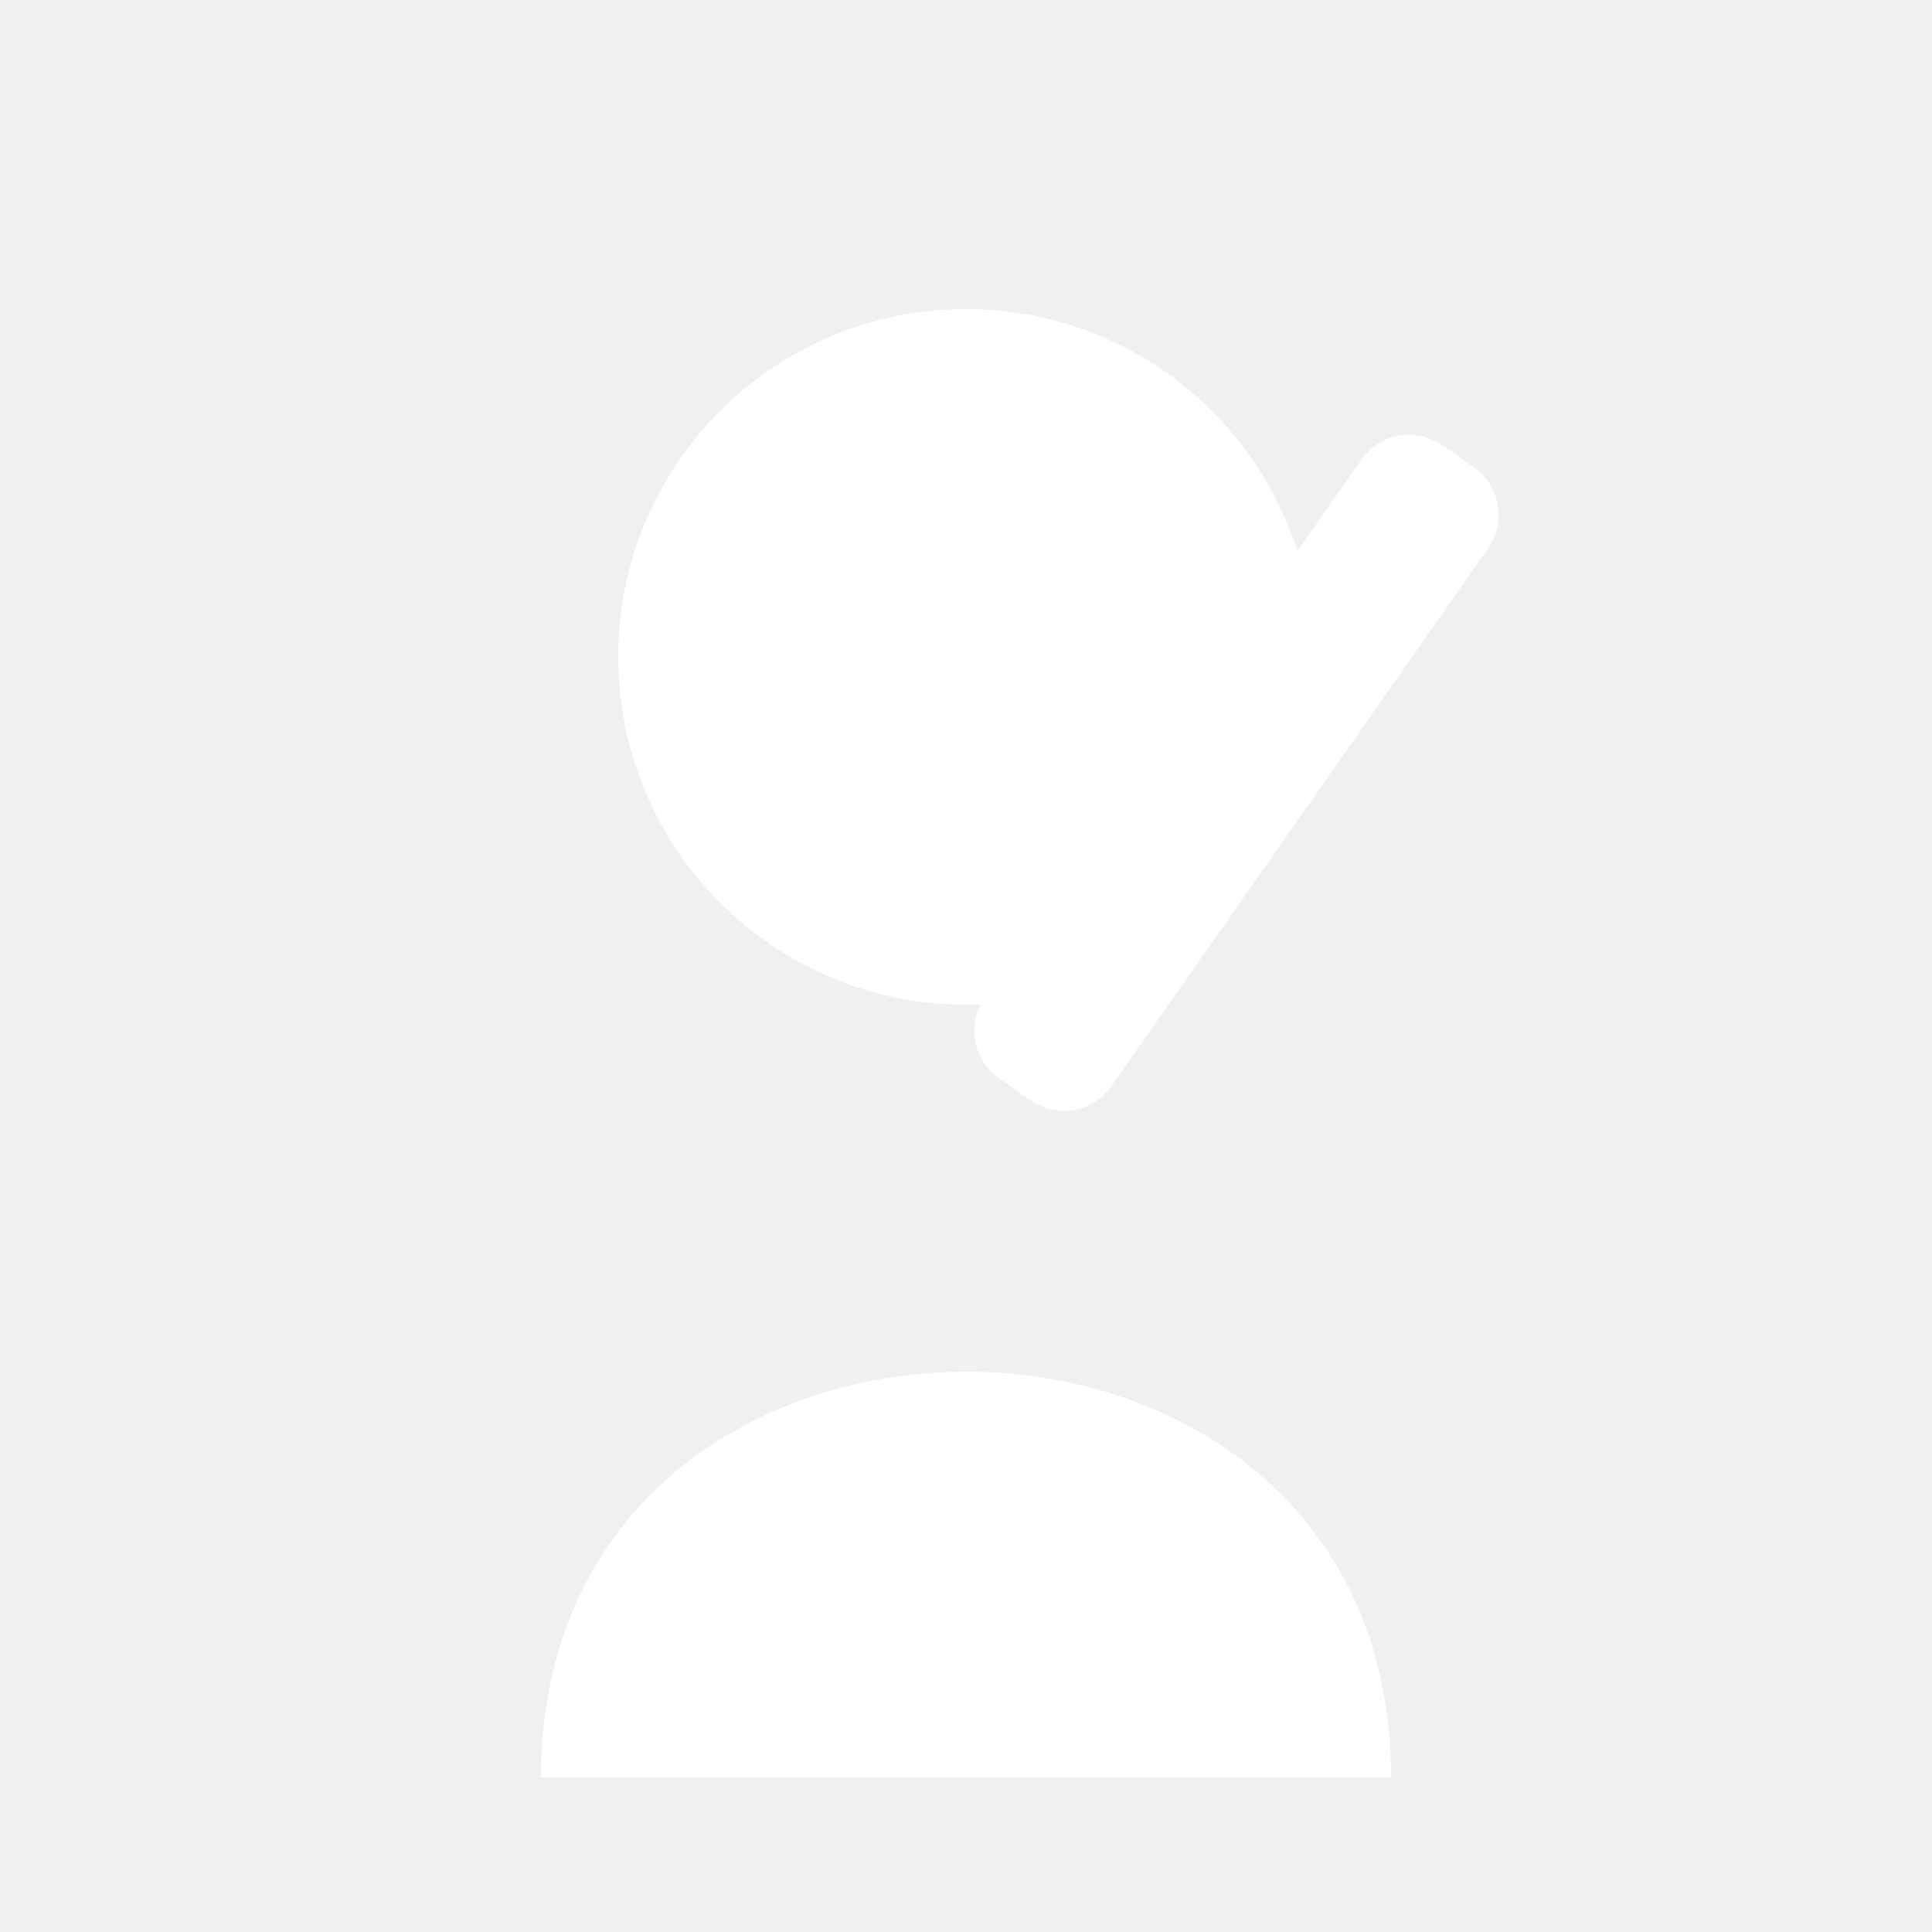
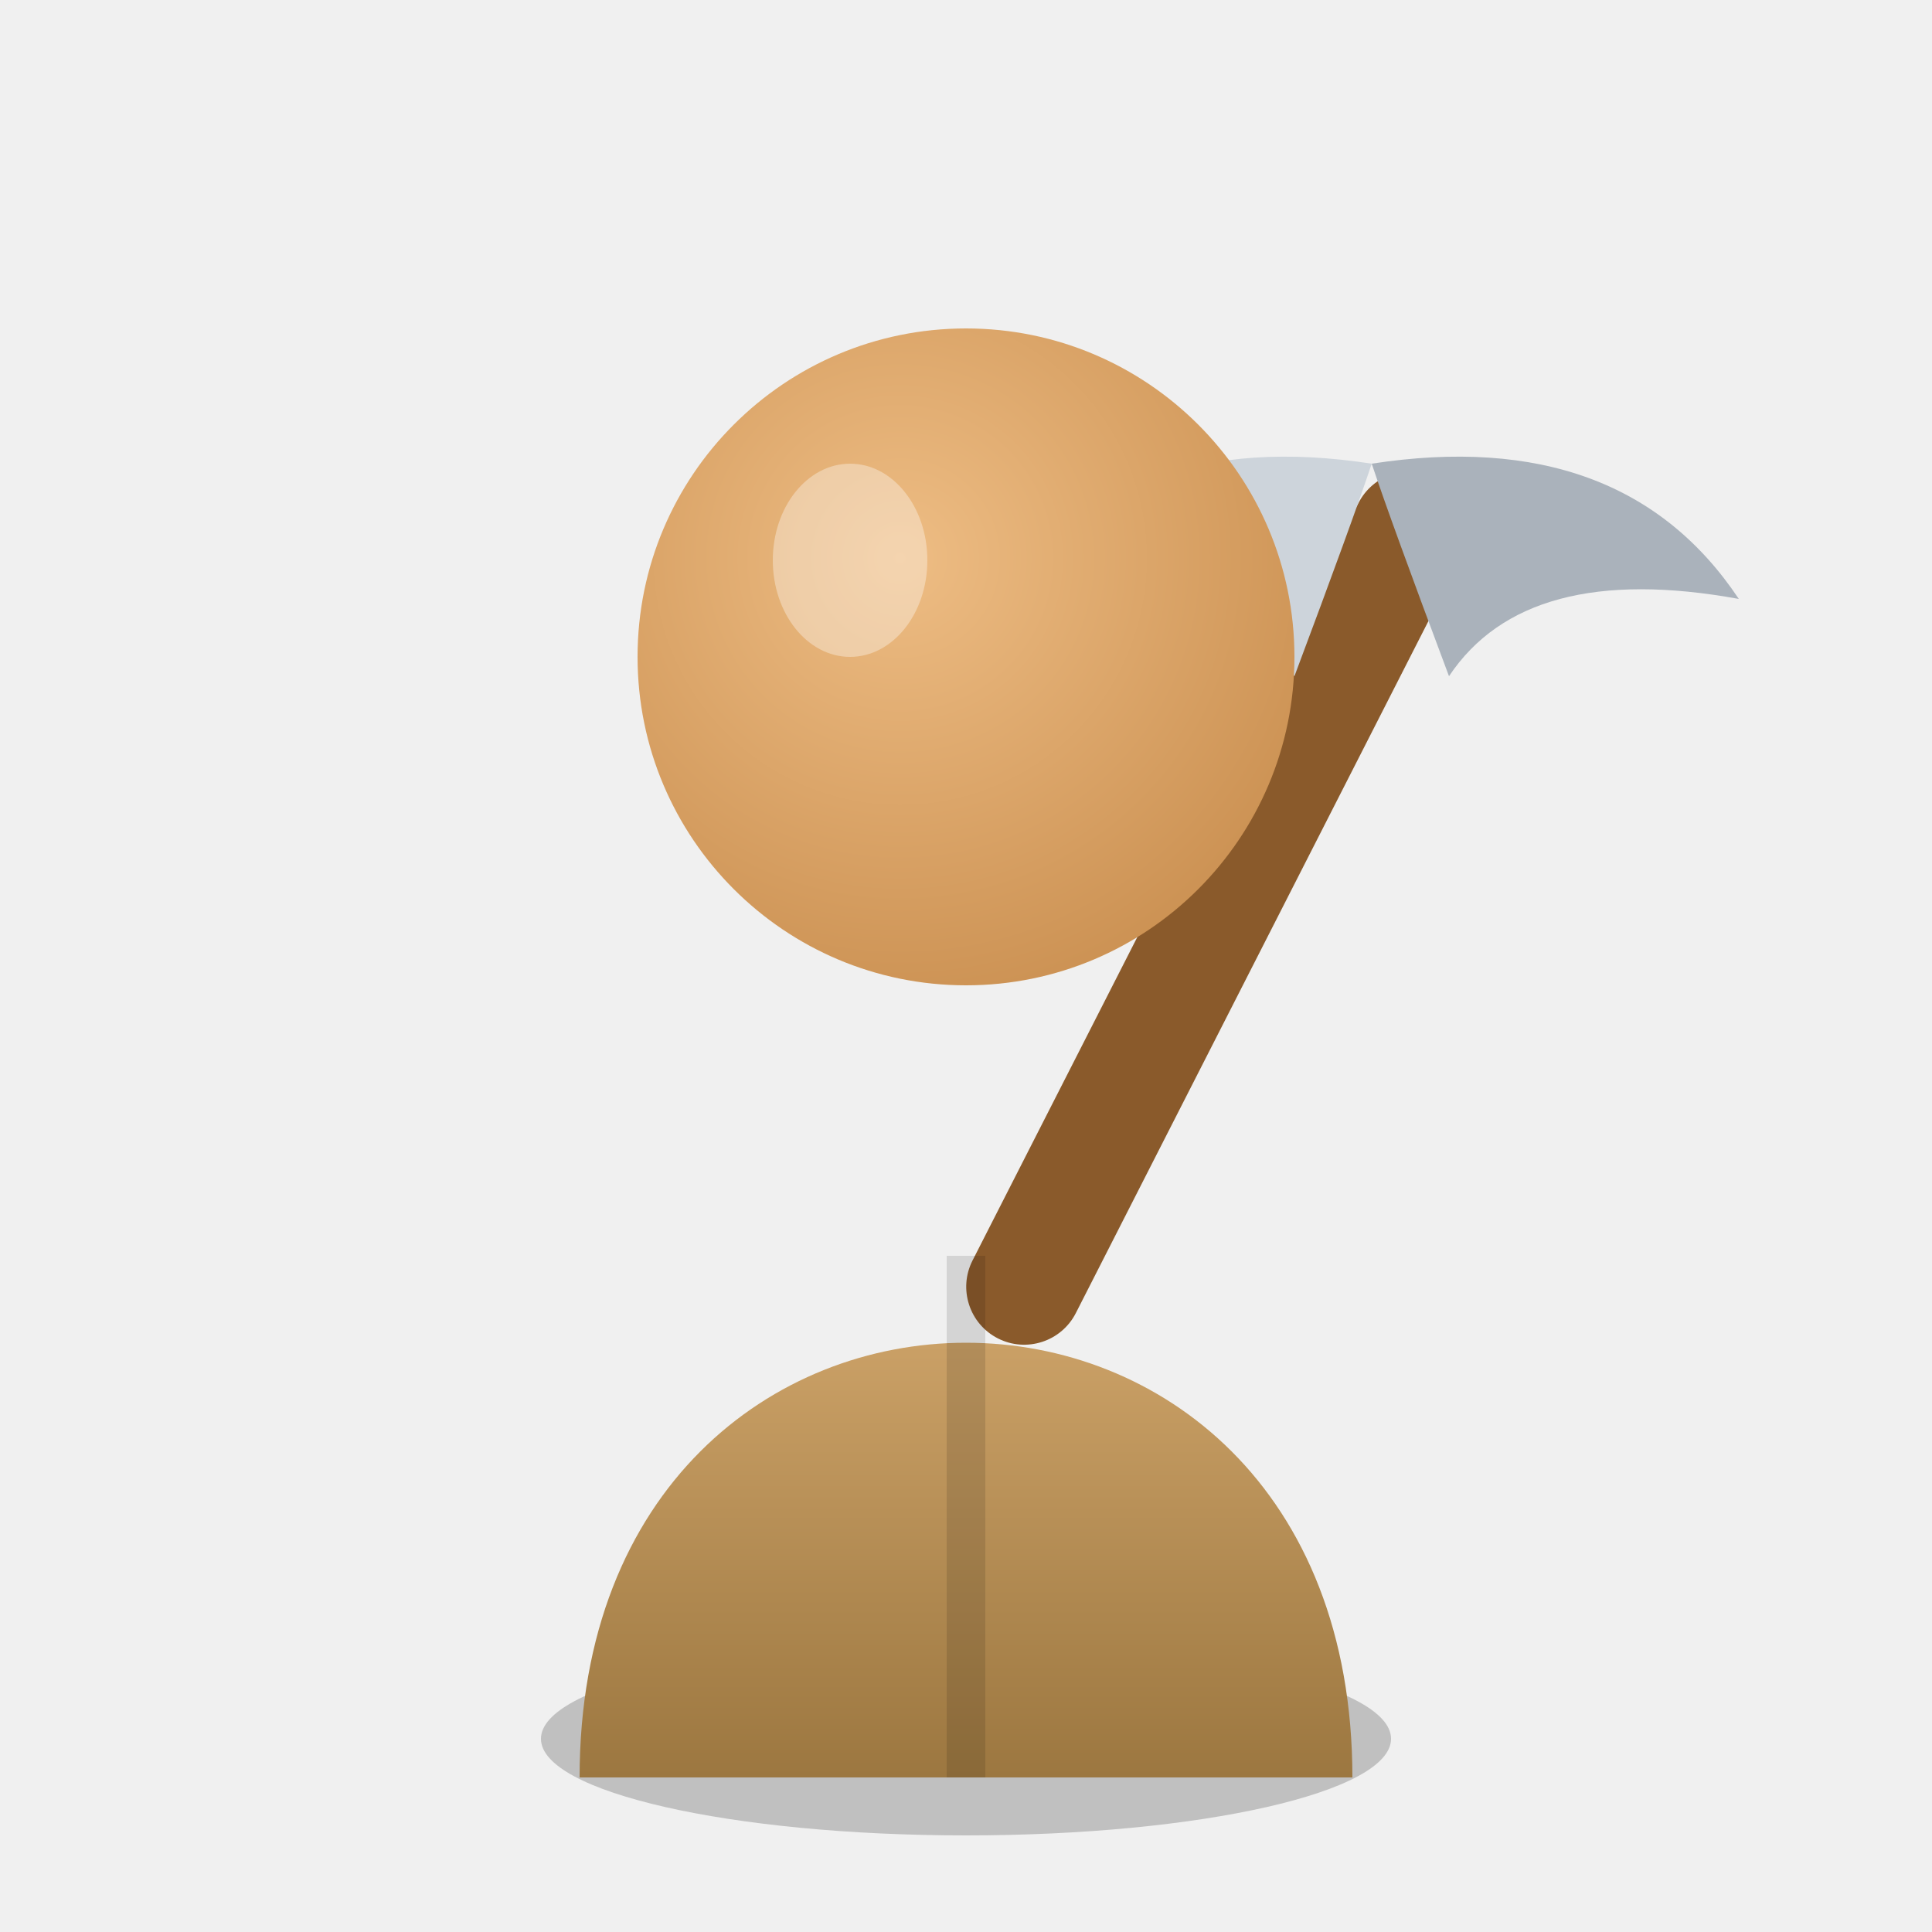
<svg xmlns="http://www.w3.org/2000/svg" viewBox="0 0 100 100">
-   <circle cx="50" cy="34" r="18" fill="#ffffff" />
-   <path d="M28 92 C28 64 72 64 72 92 Z" fill="#ffffff" />
-   <rect x="60" y="20" width="8" height="40" rx="3" transform="rotate(35 64 40)" fill="#ffffff" />
+   <defs>
+     <linearGradient id="wTunic" x1="0" y1="0" x2="0" y2="1">
+       <stop offset="0" stop-color="#caa066" />
+       <stop offset="1" stop-color="#9c7740" />
+     </linearGradient>
+     <radialGradient id="wHead" cx="0.4" cy="0.35" r="0.75">
+       <stop offset="0" stop-color="#eebd84" />
+       <stop offset="1" stop-color="#c98e4f" />
+     </radialGradient>
+   </defs>
+   <ellipse cx="50" cy="90" rx="22" ry="5" fill="#000000" opacity="0.2" />
+   <rect x="60" y="22" width="6" height="50" rx="3" transform="rotate(27 63 47)" fill="#8a5a2b" />
+   <path d="M71 24 q13 -2 19 7 q-11 -2 -15 4 q-3 -8 -4 -11Z" fill="#aab2bb" />
+   <path d="M71 24 q-13 -2 -19 7 q11 -2 15 4 q3 -8 4 -11Z" fill="#cdd4db" />
+   <path d="M30 92 C30 62 70 62 70 92 Z" fill="url(#wTunic)" />
+   <path d="M50 65 L50 92" stroke="#000000" stroke-opacity="0.12" stroke-width="2" />
+   <circle cx="50" cy="34" r="17" fill="url(#wHead)" />
+   <ellipse cx="44" cy="29" rx="4" ry="5" fill="#ffffff" opacity="0.35" />
</svg>
